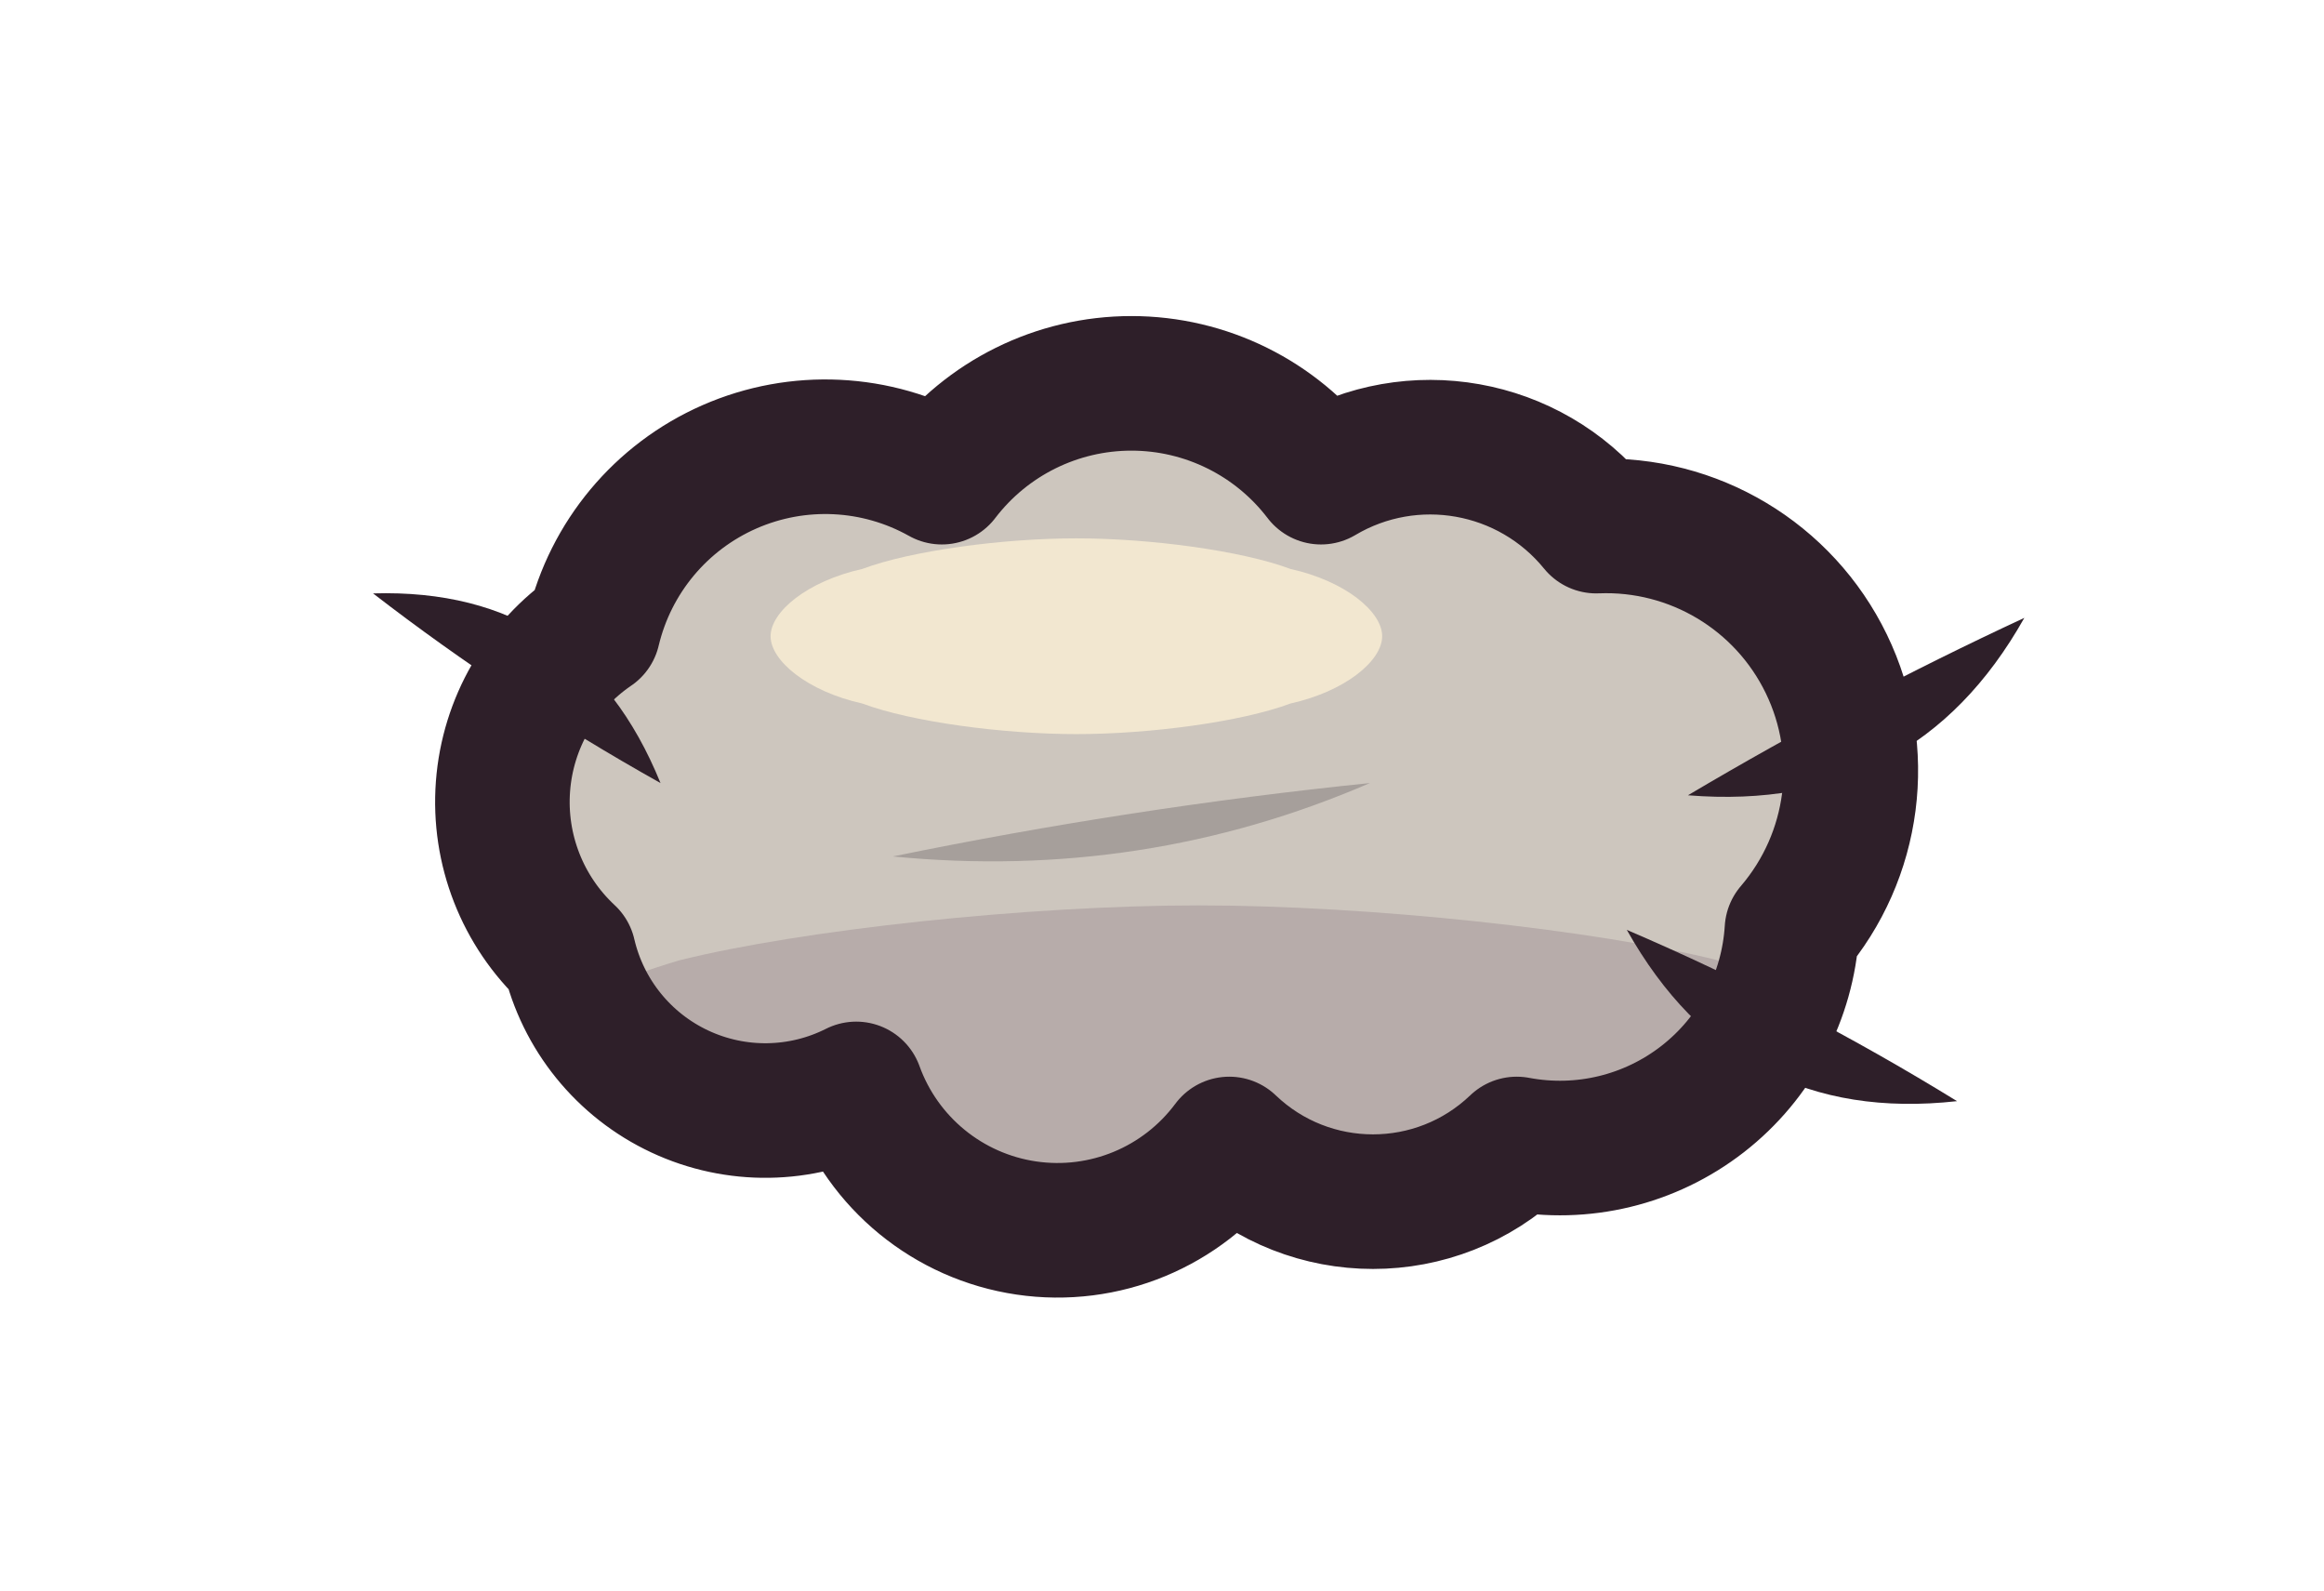
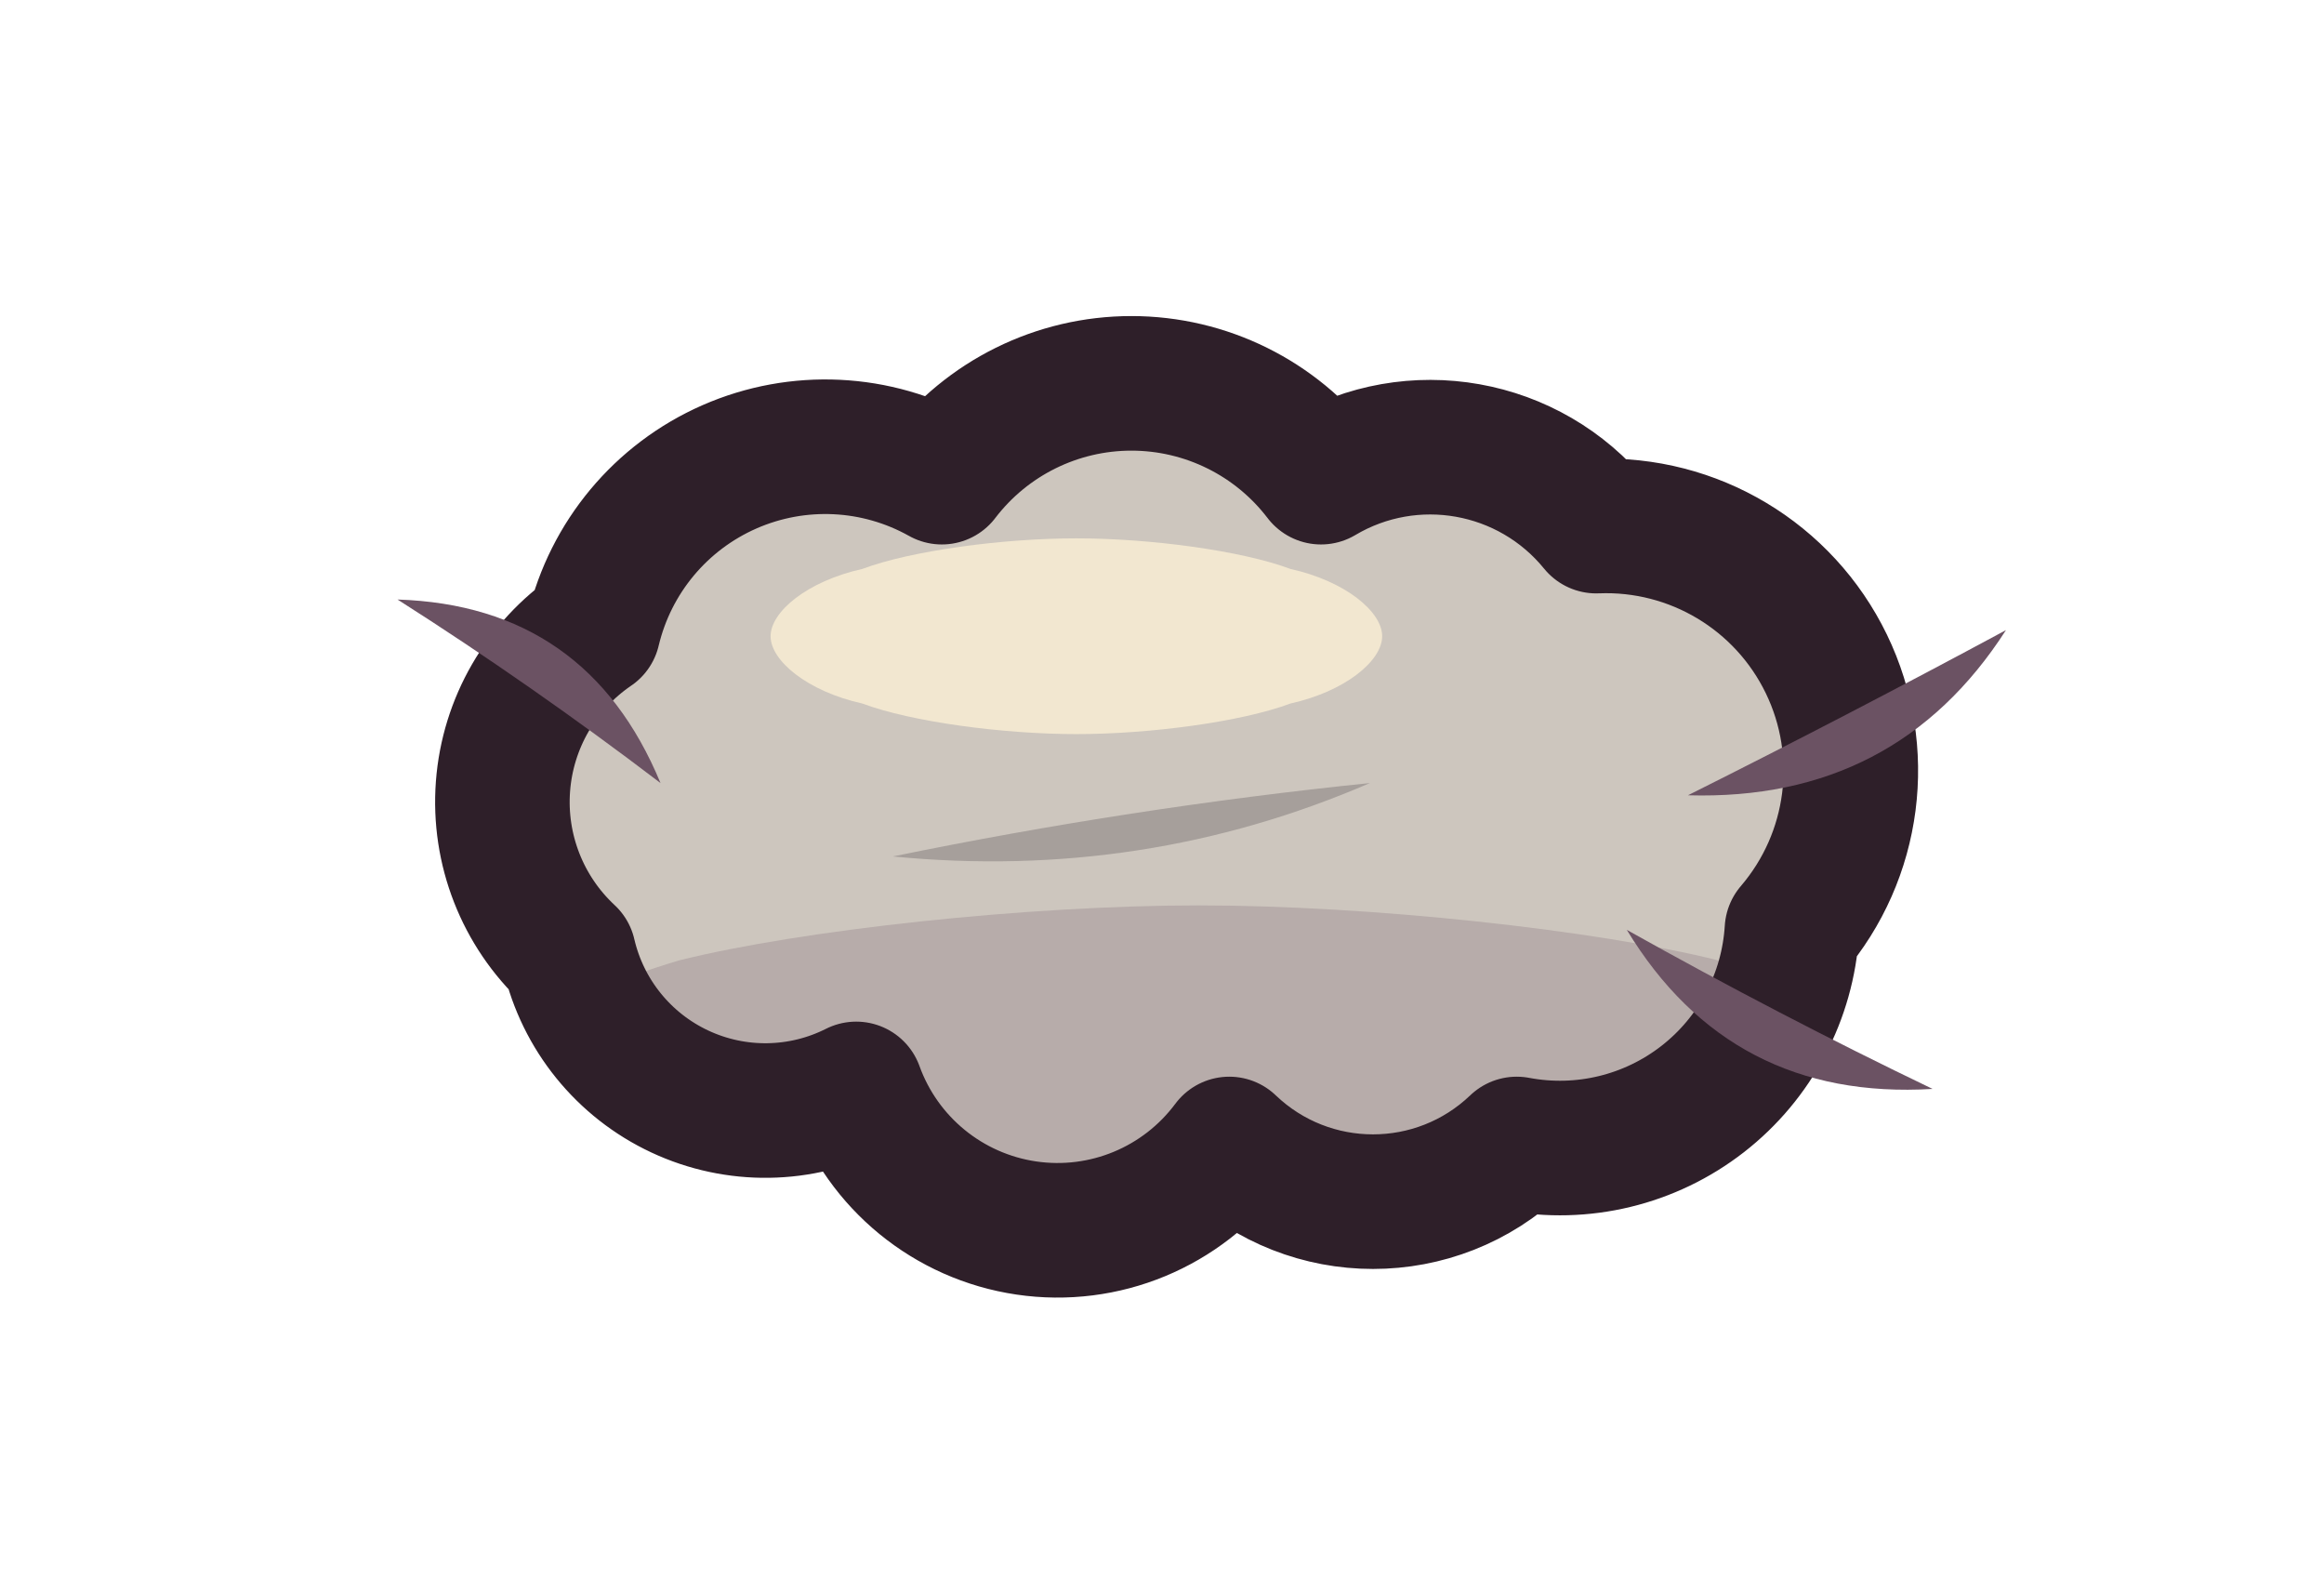
<svg xmlns="http://www.w3.org/2000/svg" viewBox="0 0 38 26" width="38" height="26">
  <defs>
    <clipPath id="mess-fur-tuft-clip">
      <path d="M12.4 4.8A3.9 3.9 0 0 1 18.6 4.8A3.5 3.5 0 0 1 23.1 5.6A4 4 0 0 1 26.3 12.2A3.8 3.8 0 0 1 21.8 15.7A3.4 3.4 0 0 1 17.1 15.7A3.5 3.5 0 0 1 11 14.8A3.3 3.3 0 0 1 6.3 12.6A3.4 3.4 0 0 1 6.7 7.3A3.9 3.9 0 0 1 12.4 4.8Z" />
    </clipPath>
  </defs>
  <g id="p-shadow" transform="translate(3 3)">
    <path d="M26.2 12C26.2 12.6 26.1 13.3 25.3 13.8C24.5 14.3 22.9 14.8 21.4 15.1C20 15.4 18.2 15.6 16.6 15.6C15 15.6 13.2 15.4 11.8 15.1C10.4 14.8 9 14.3 8.2 13.8C7.4 13.3 6.7 12.6 6.7 12C6.7 11.4 7.4 10.7 8.2 10.2C9 9.7 10.3 9.2 11.7 8.9C13.1 8.6 14.9 8.3 16.6 8.3C18.3 8.3 20.2 8.5 21.6 8.8C23 9.1 24.4 9.6 25.2 10.2C25.9 10.7 26.2 11.4 26.2 12Z" fill="#3f2541" fill-opacity="0.3" />
  </g>
  <g id="p-tuft" transform="translate(3 3)">
    <path d="M12.4 4.8A3.9 3.9 0 0 1 18.6 4.8A3.5 3.5 0 0 1 23.1 5.6A4 4 0 0 1 26.3 12.2A3.8 3.8 0 0 1 21.8 15.7A3.4 3.4 0 0 1 17.1 15.7A3.5 3.5 0 0 1 11 14.8A3.3 3.3 0 0 1 6.3 12.6A3.4 3.4 0 0 1 6.7 7.3A3.9 3.9 0 0 1 12.4 4.8Z" fill="#cdc6be" />
    <g clip-path="url(#mess-fur-tuft-clip)">
      <path d="M28.6 15C28.6 15.8 27.1 16.7 25.1 17.3C23.1 17.8 19.4 18.2 16.6 18.2C13.8 18.2 10.1 17.8 8.1 17.3C6.1 16.7 4.6 15.8 4.6 15C4.6 14.2 6.1 13.3 8.1 12.7C10.1 12.2 13.8 11.8 16.6 11.8C19.4 11.8 23.1 12.2 25.1 12.7C27.1 13.3 28.6 14.2 28.6 15Z" fill="#3f2541" fill-opacity="0.16" />
      <path d="M19.6 7.4C19.6 7.8 19 8.3 18.1 8.5C17.3 8.8 15.8 9 14.6 9C13.4 9 11.9 8.8 11.1 8.5C10.2 8.3 9.6 7.8 9.6 7.4C9.6 7 10.2 6.5 11.1 6.3C11.9 6 13.4 5.8 14.6 5.8C15.8 5.8 17.3 6 18.1 6.3C19 6.5 19.6 7 19.6 7.4Z" fill="#f2e7d0" />
    </g>
    <path d="M11.6 11Q15.7 11.4 19.4 9.8Q15.5 10.2 11.6 11Z" fill="#a69f9b" />
    <path d="M12.4 4.8A3.9 3.9 0 0 1 18.6 4.8A3.5 3.5 0 0 1 23.1 5.6A4 4 0 0 1 26.3 12.2A3.8 3.8 0 0 1 21.8 15.7A3.4 3.4 0 0 1 17.1 15.7A3.5 3.5 0 0 1 11 14.8A3.3 3.3 0 0 1 6.3 12.6A3.4 3.4 0 0 1 6.7 7.3A3.9 3.9 0 0 1 12.4 4.8Z" fill="none" stroke="#2e1f29" stroke-width="2.2" stroke-linecap="round" stroke-linejoin="round" />
-     <path d="M7.8 9.8Q6.5 6.6 3.1 6.7Q5.3 8.4 7.8 9.8Z" fill="#2e1f29" />
-     <path d="M24.6 10Q28.3 10.3 30.1 7.1Q27.3 8.4 24.6 10Z" fill="#2e1f29" />
-     <path d="M23.6 12.2Q25.4 15.4 29 15Q26.4 13.4 23.6 12.2Z" fill="#2e1f29" />
+     <path d="M7.8 9.8Q6.6 6.9 3.5 6.8Q5.7 8.2 7.8 9.8Z" fill="#6b5263" />
+     <path d="M24.6 10Q28 10.1 29.8 7.3Q27.2 8.7 24.6 10Z" fill="#6b5263" />
+     <path d="M23.6 12.2Q25.3 15 28.6 14.8Q26.1 13.6 23.6 12.2Z" fill="#6b5263" />
  </g>
</svg>
